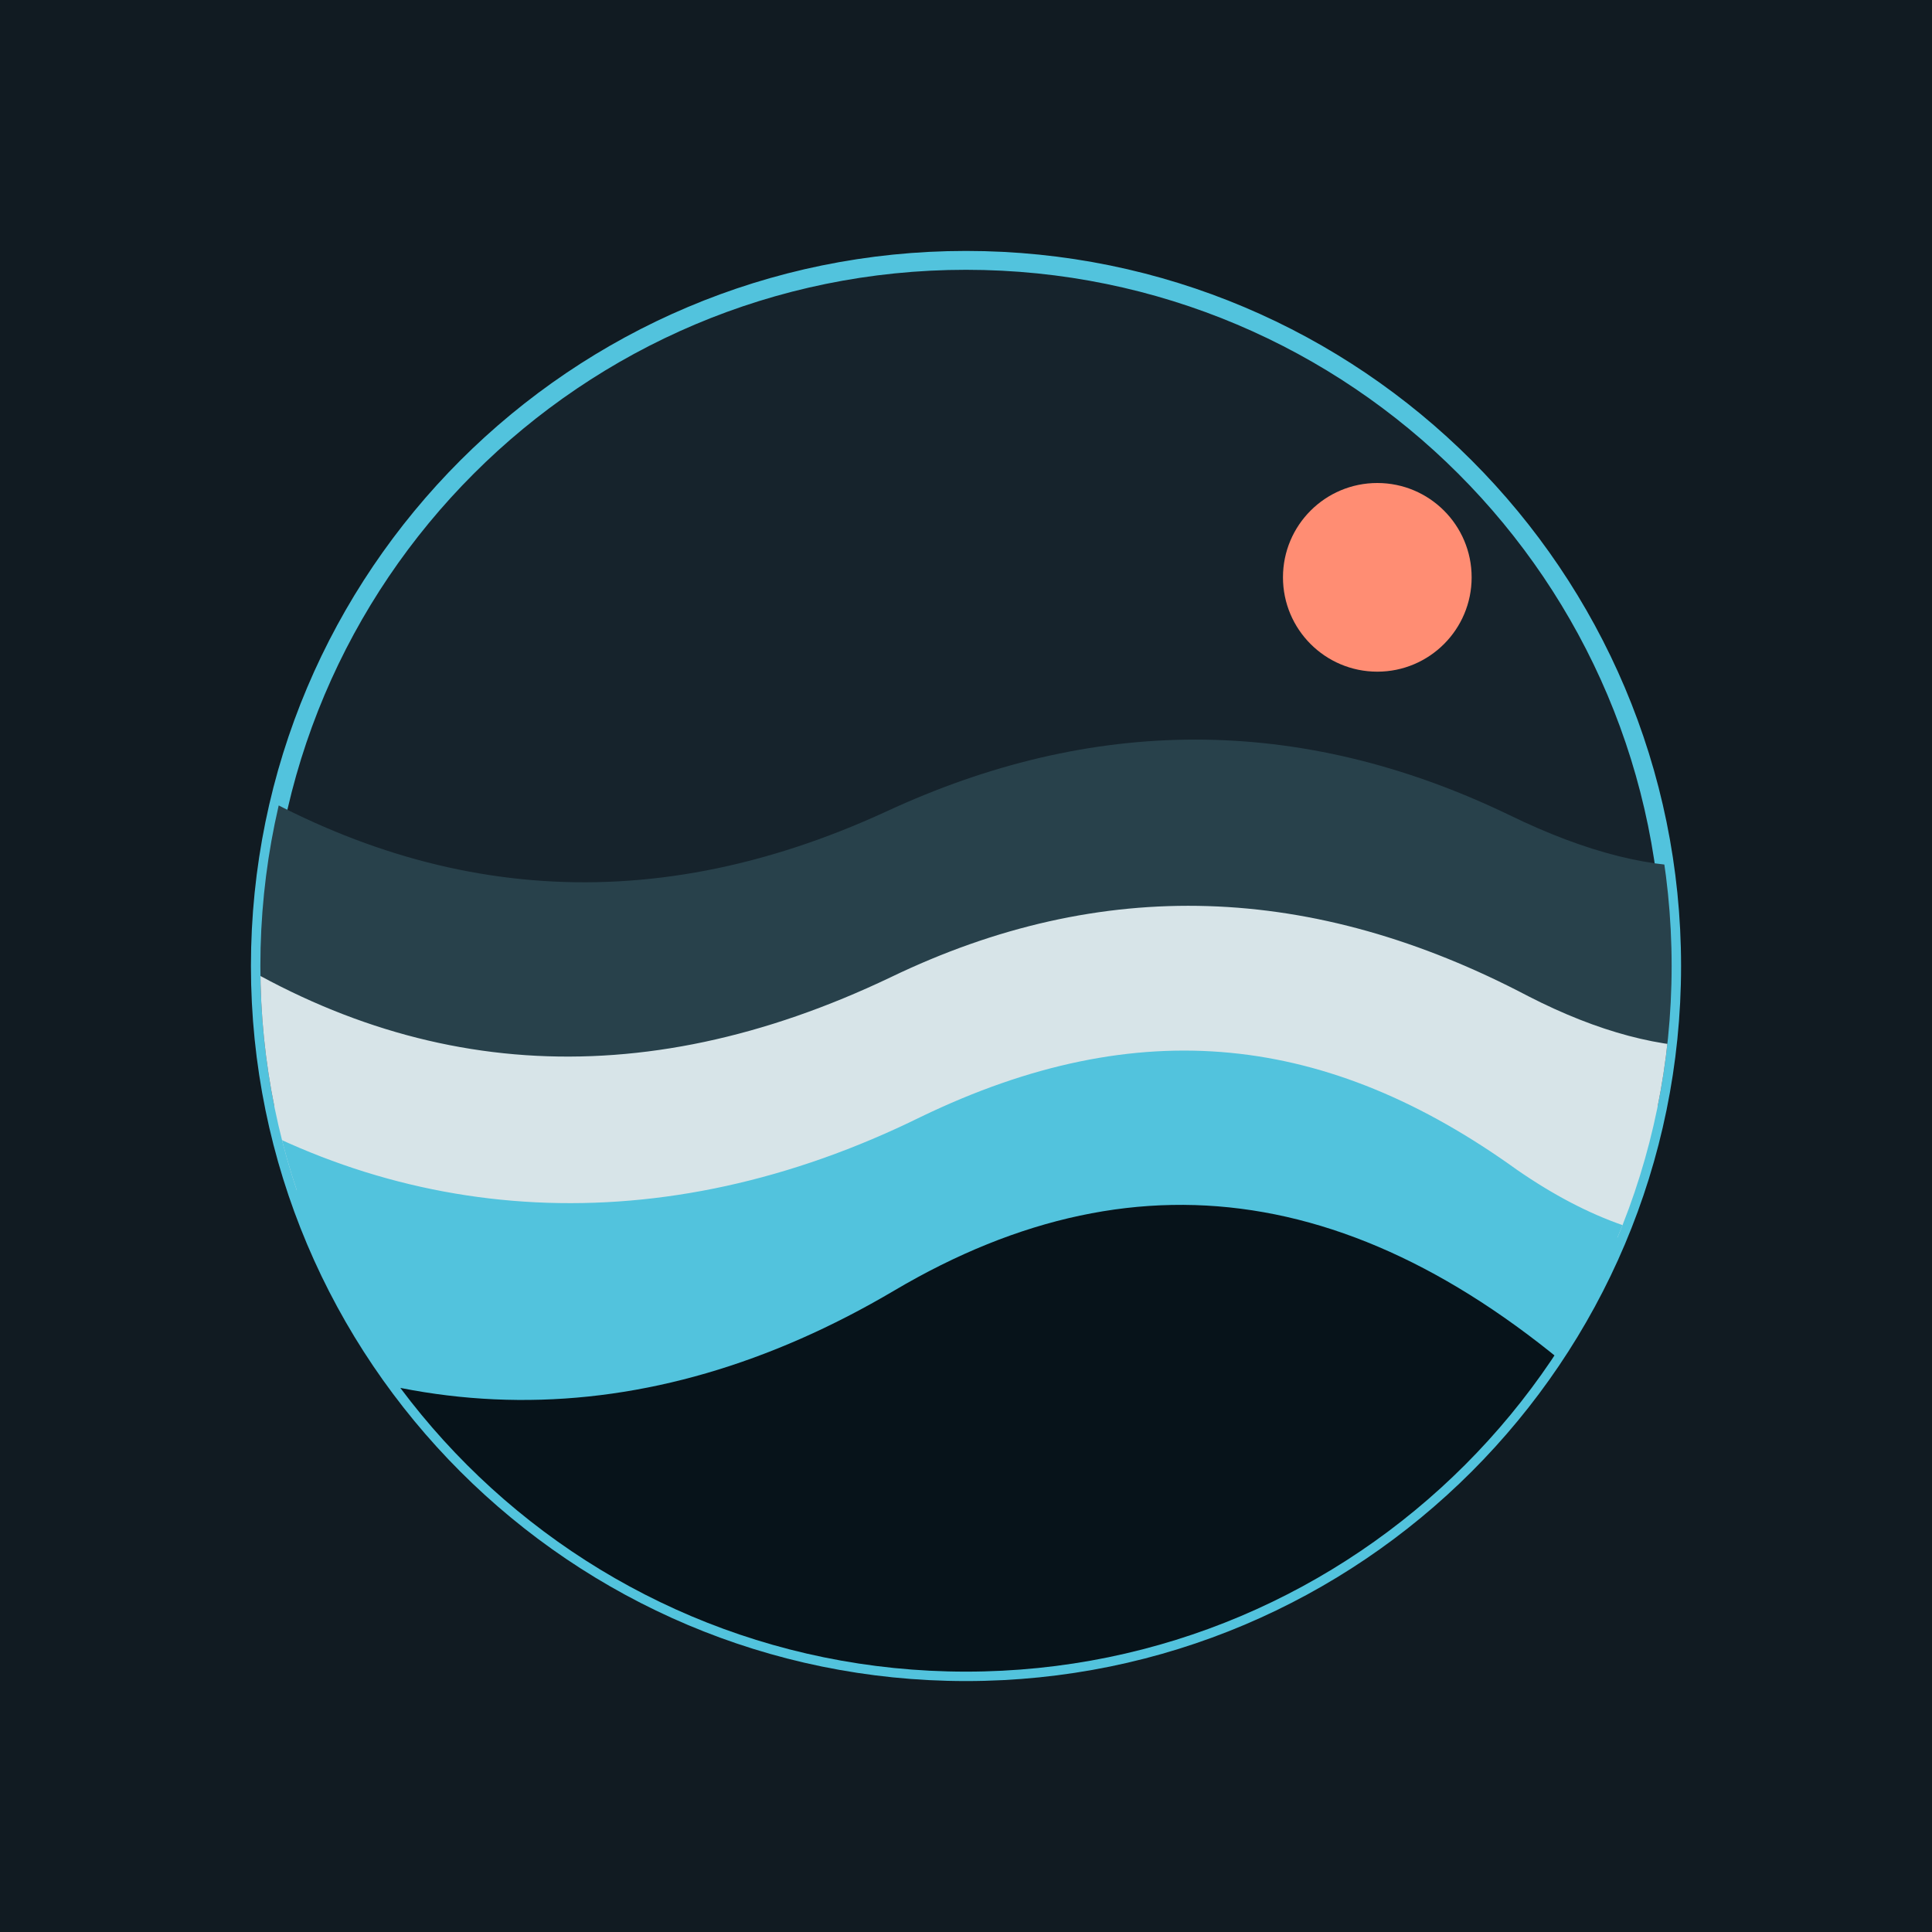
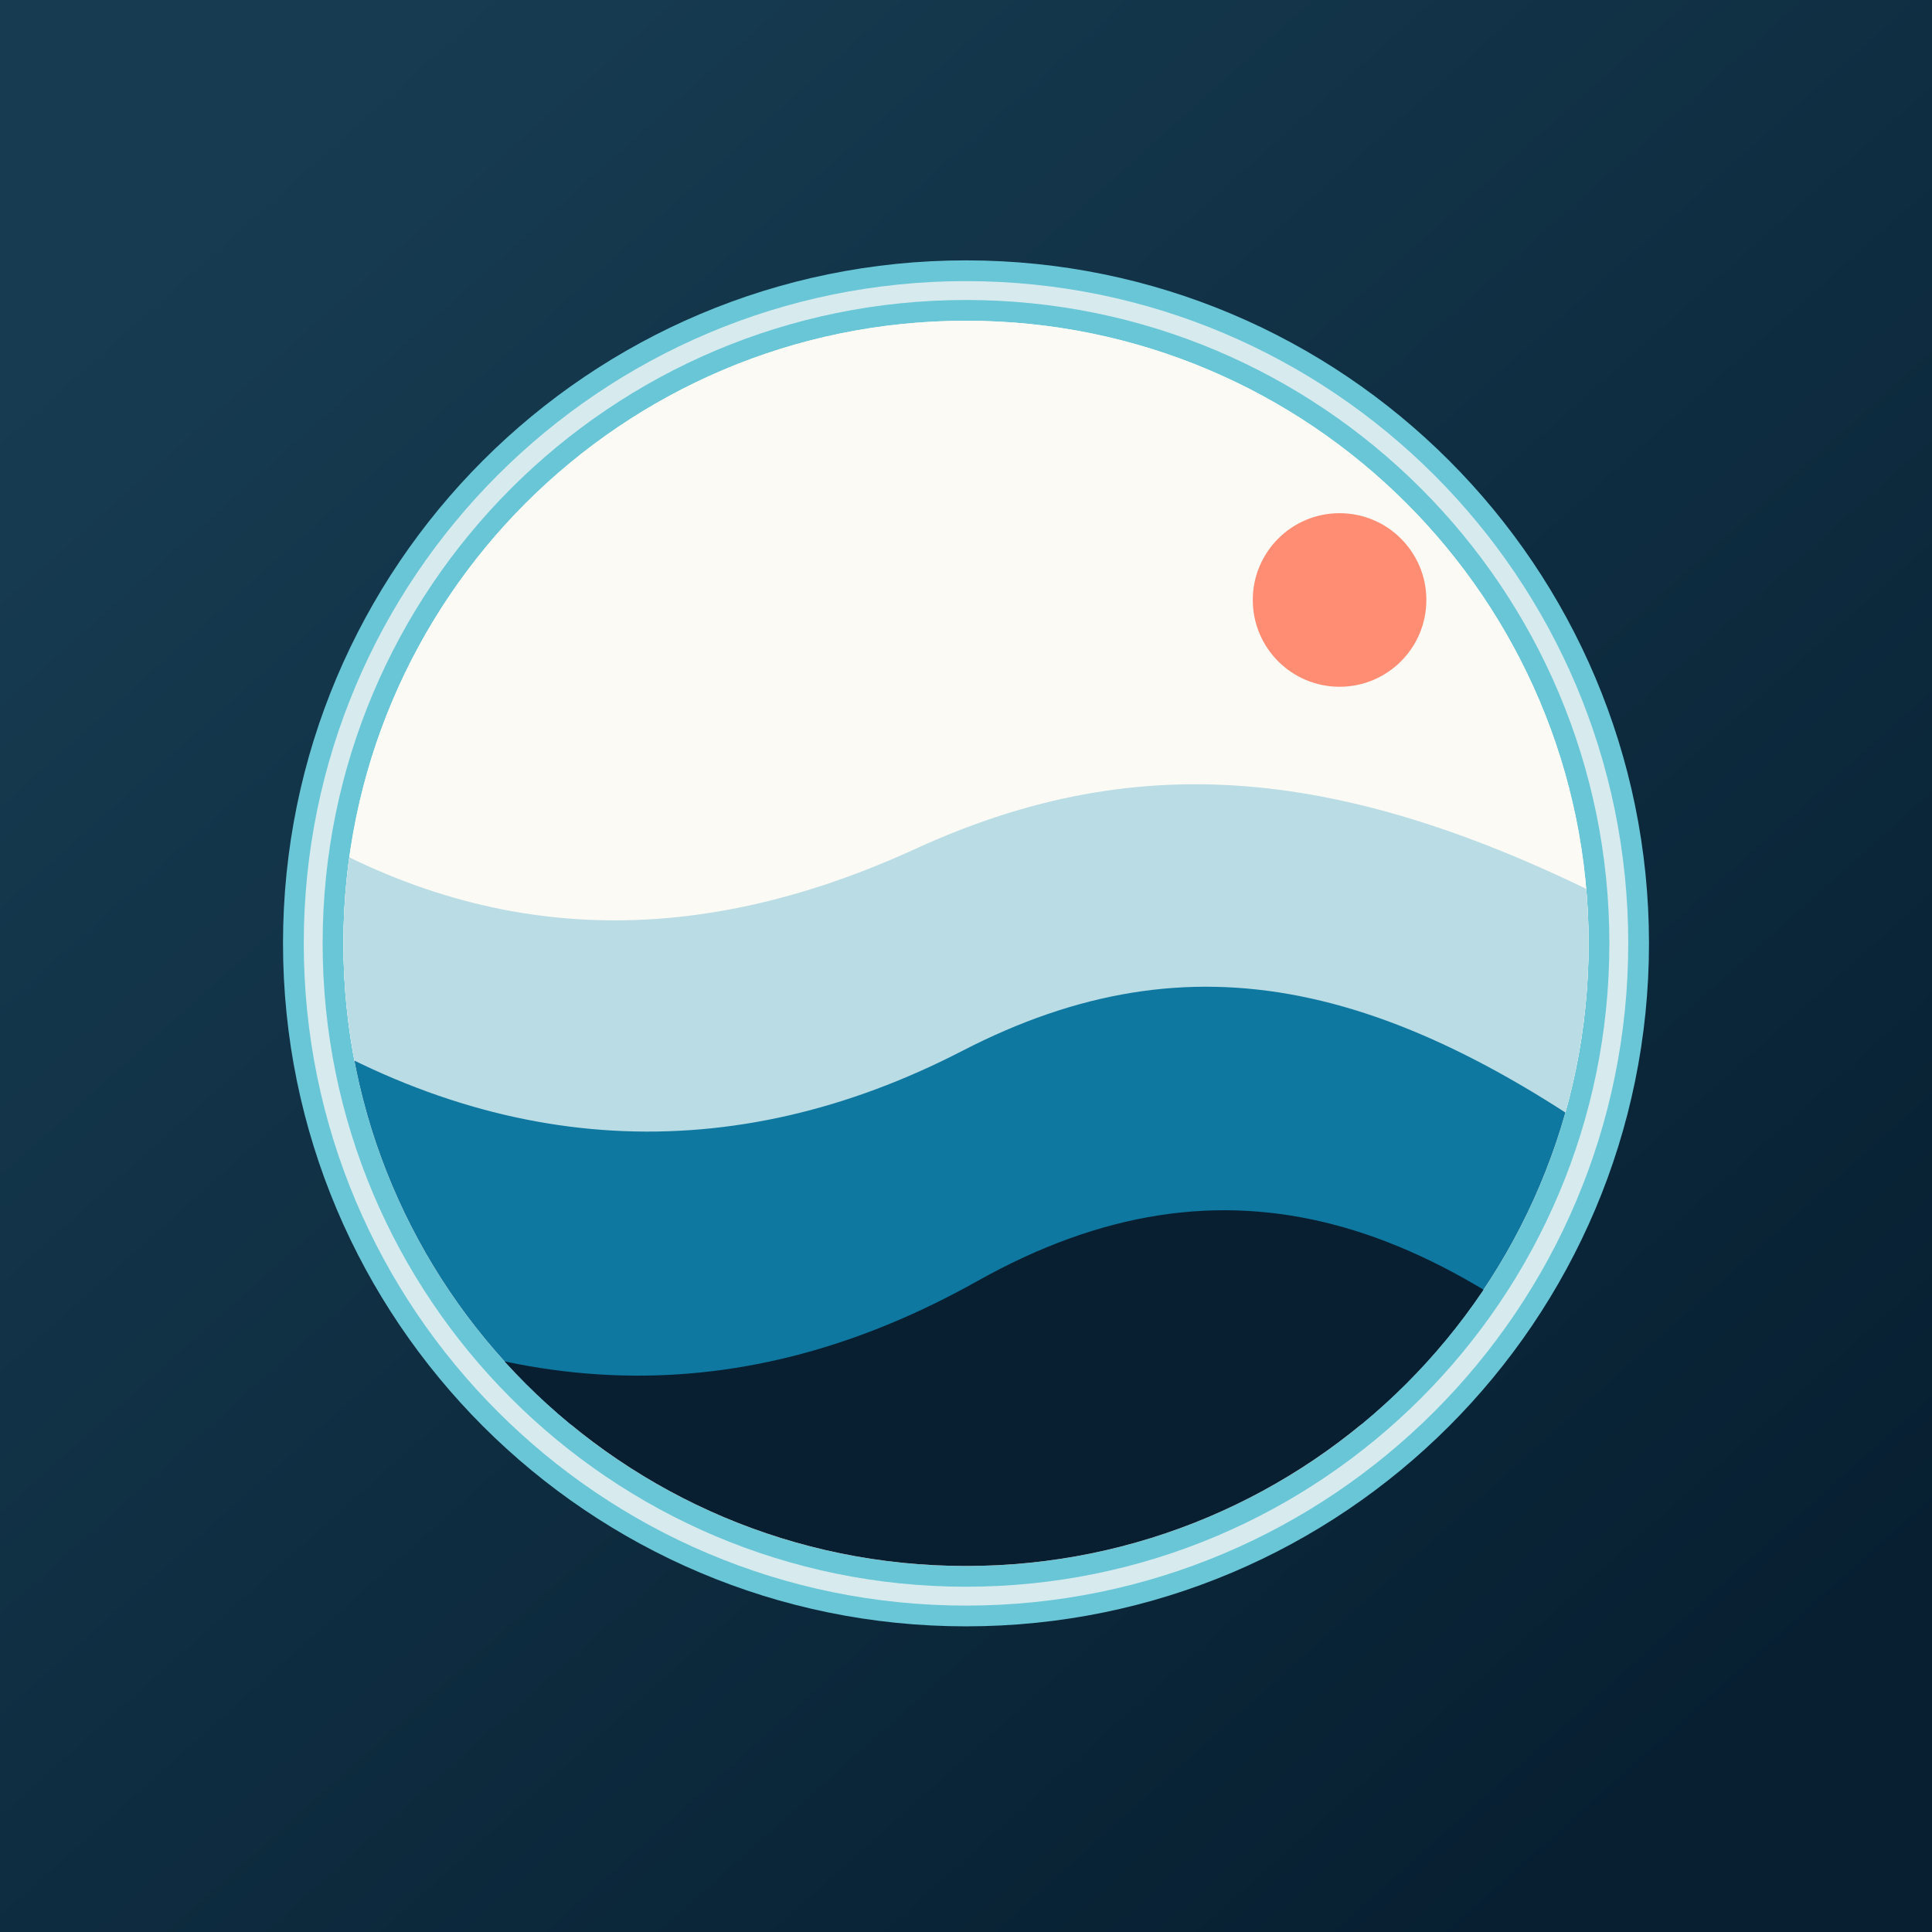
<svg xmlns="http://www.w3.org/2000/svg" viewBox="0 0 1024 1024" role="img" aria-labelledby="title desc">
  <defs>
-     <clipPath id="shoreCircle">
-       <circle cx="512" cy="512" r="374" />
+     <clipPath id="cove">
+       <circle cx="512" cy="500" r="330" />
    </clipPath>
+     <linearGradient id="field" x1="120" y1="80" x2="890" y2="940" gradientUnits="userSpaceOnUse">
+       <stop offset="0" stop-color="#173C52" />
+       <stop offset="1" stop-color="#071F31" />
+     </linearGradient>
  </defs>
-   <rect width="1024" height="1024" fill="#111B22" />
-   <circle cx="512" cy="512" r="374" fill="#16232C" />
-   <circle cx="512" cy="512" r="374" fill="none" stroke="#52C3DD" stroke-width="10" />
-   <g clip-path="url(#shoreCircle)">
-     <path fill="#28414B" d="M108 404C220 476 340 490 470 430C578 380 688 378 800 432C882 472 944 468 988 420V586H108Z" />
-     <path fill="#D7E4E8" d="M100 494C214 572 338 582 472 518C584 464 696 468 810 528C884 566 946 564 992 522V650C940 680 884 678 812 632C704 566 604 554 492 612C360 682 220 670 100 604Z" />
-     <path fill="#52C3DD" d="M98 576C212 650 350 660 488 592C604 536 704 548 804 620C882 674 946 666 998 624V760H98Z" />
-     <path fill="#07131A" d="M78 680C206 762 342 762 474 684C606 606 734 628 864 754C916 804 964 832 1016 834V926H78Z" />
+   <rect width="1024" height="1024" fill="url(#field)" />
+   <circle cx="512" cy="500" r="346" fill="#FCFAF5" stroke="#69C6D6" stroke-width="32" />
+   <g clip-path="url(#cove)">
+     <rect x="160" y="170" width="704" height="660" fill="#FCFAF5" />
+     <path fill="#B9DCE5" d="M150 435C255 500 365 505 485 450C605 395 718 405 874 488V610H150Z" />
+     <path fill="#0F78A0" d="M140 535C262 614 388 620 510 557C632 494 741 519 884 628V755H140Z" />
+     <path fill="#071F31" d="M130 665C267 748 395 748 518 679C650 605 765 643 894 770V860H130Z" />
  </g>
-   <circle cx="730" cy="306" r="50" fill="#FF8D73" />
+   <circle cx="710" cy="318" r="46" fill="#FF8D73" />
+   <circle cx="512" cy="500" r="346" fill="none" stroke="#D7EBEF" stroke-width="10" />
</svg>
